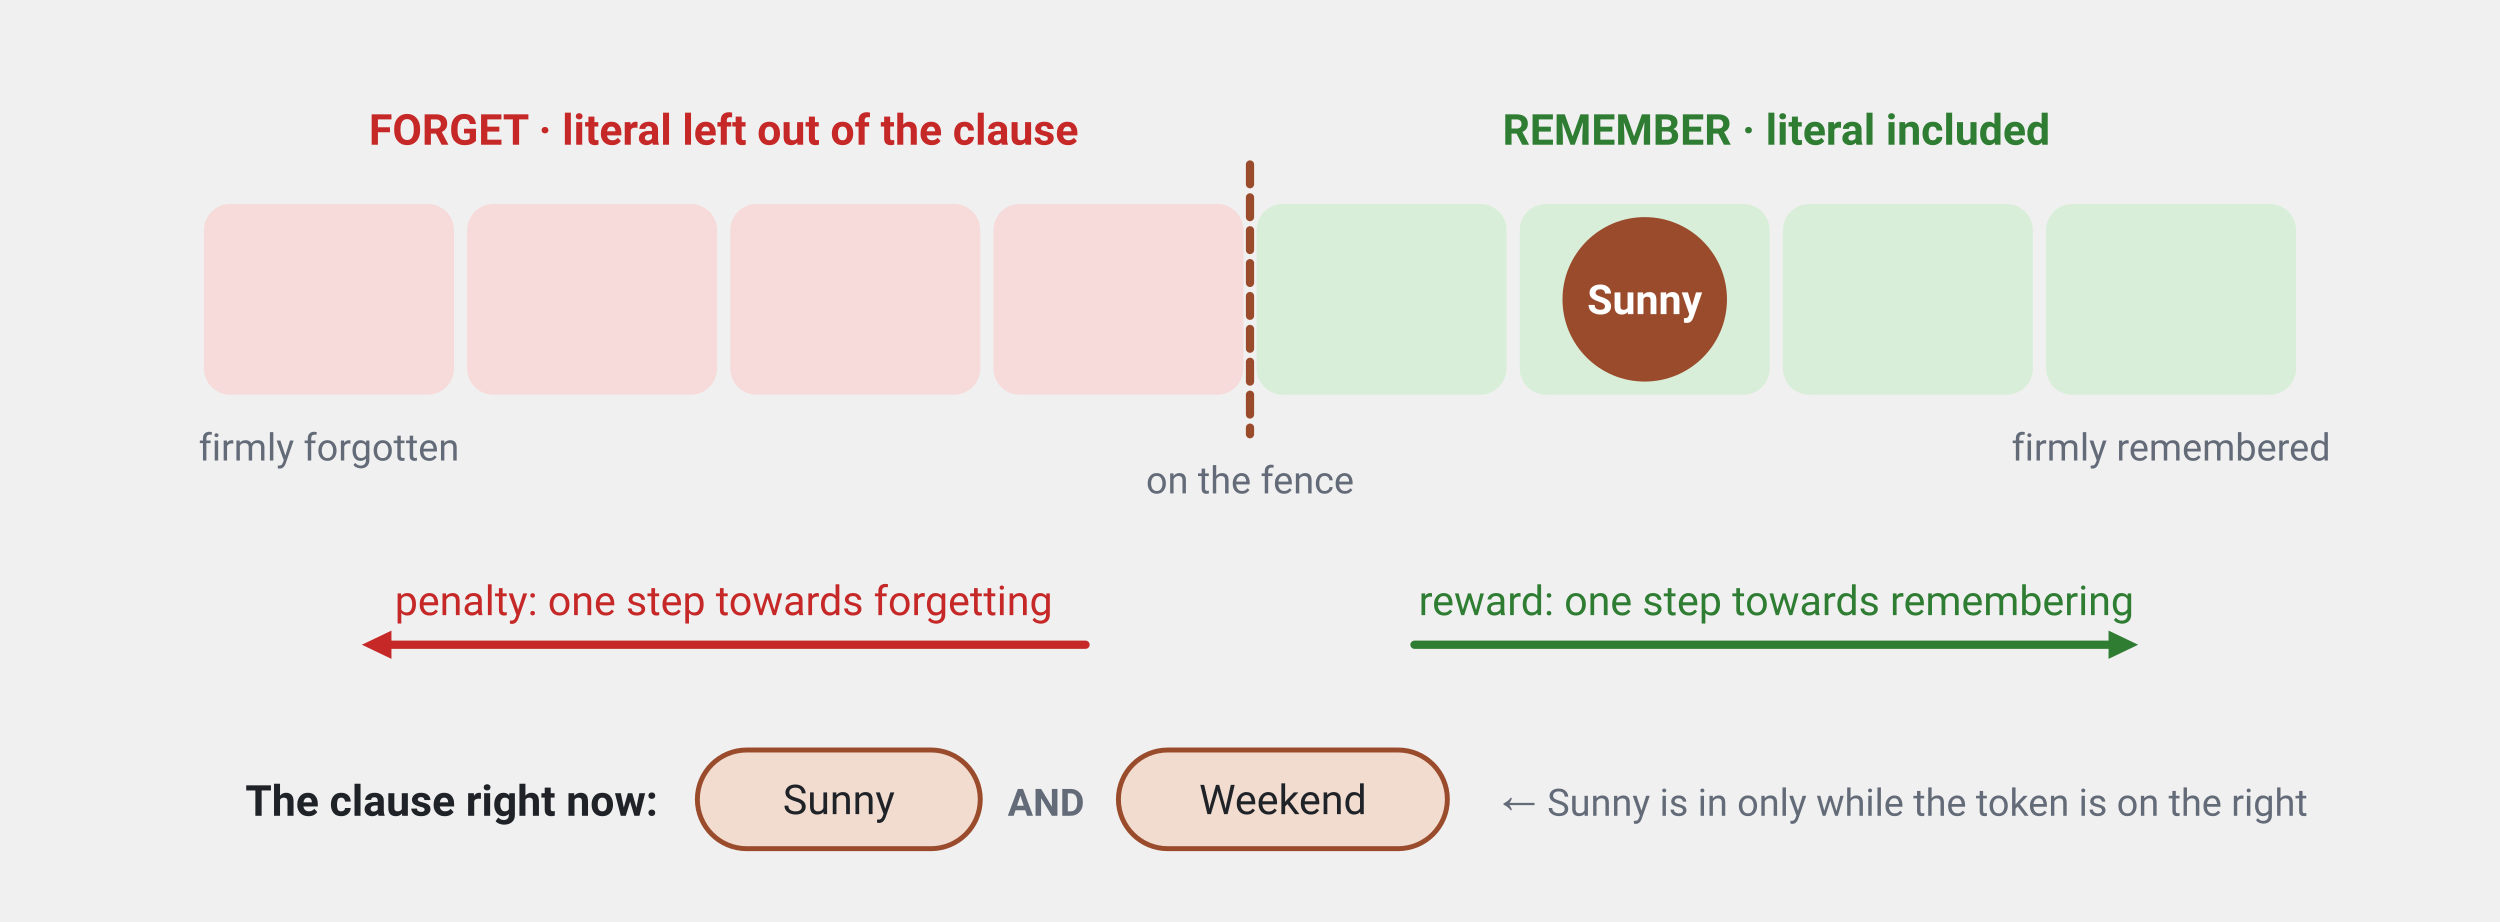
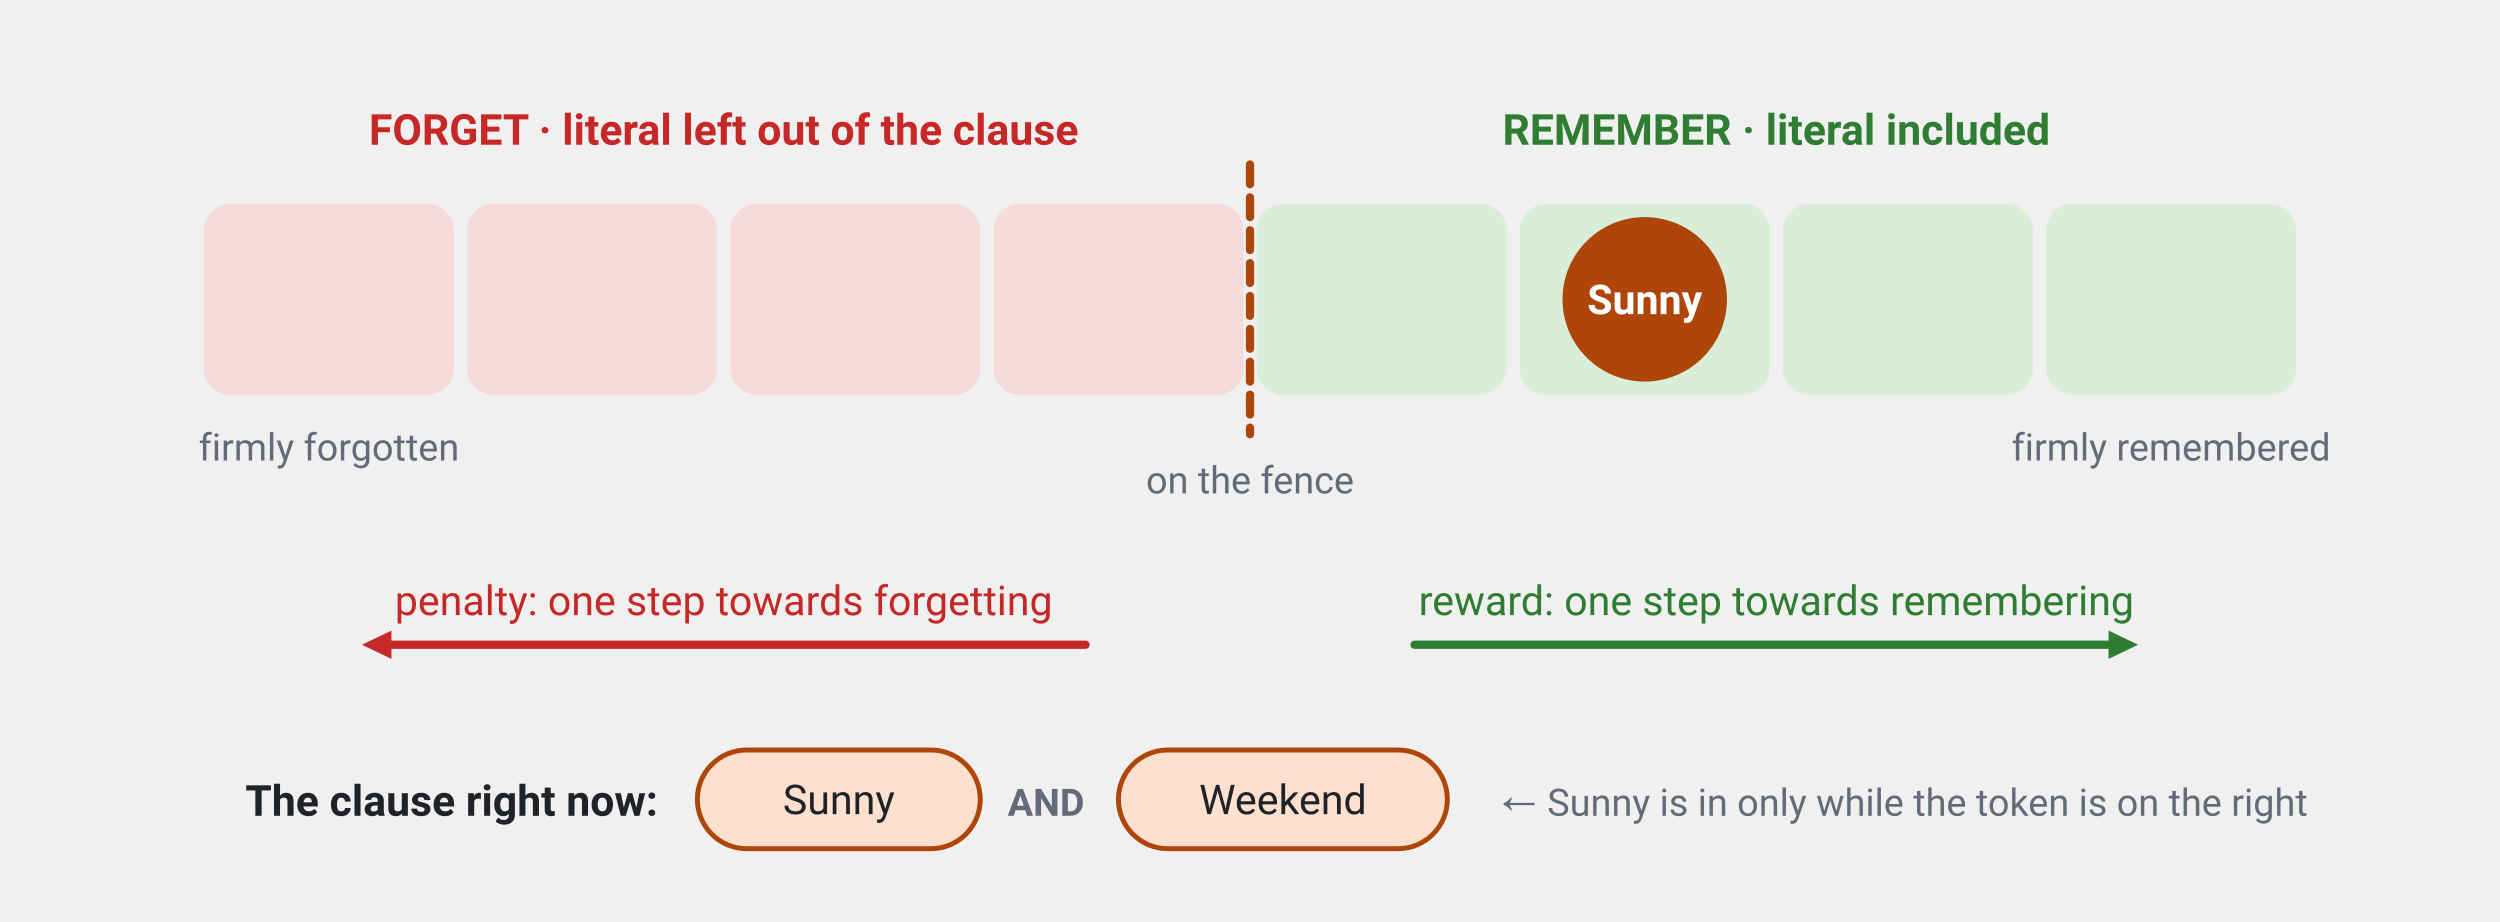
<svg xmlns="http://www.w3.org/2000/svg" viewBox="0 0 760 280" width="760" height="280" role="img" font-family="Roboto, 'Helvetica Neue', Helvetica, Arial, sans-serif">
  <style>@keyframes k1{0.000%{transform:translate(-160.0px,0.0px)} 7.000%{transform:translate(-160.0px,0.0px)} 10.500%{transform:translate(-80.0px,0.0px)} 19.000%{transform:translate(-80.0px,0.0px)} 22.500%{transform:translate(0.0px,0.0px)} 31.000%{transform:translate(0.0px,0.0px)} 34.500%{transform:translate(80.0px,0.0px)} 46.000%{transform:translate(80.0px,0.0px)} 49.500%{transform:translate(0.0px,0.0px)} 58.000%{transform:translate(0.0px,0.0px)} 61.500%{transform:translate(-80.0px,0.0px)} 70.000%{transform:translate(-80.0px,0.0px)} 73.500%{transform:translate(-160.0px,0.0px)} 82.000%{transform:translate(-160.0px,0.0px)} 85.500%{transform:translate(-240.0px,0.0px)} 93.000%{transform:translate(-240.0px,0.0px)} 96.500%{transform:translate(-160.0px,0.0px)} 100.000%{transform:translate(-160.0px,0.0px)}}
.k1{animation:k1 11s ease-in-out infinite}
@keyframes k2{0.000%{opacity:.3} 45.990%{opacity:.3} 46.000%{opacity:1} 52.990%{opacity:1} 53.000%{opacity:.3} 57.990%{opacity:.3} 58.000%{opacity:1} 64.990%{opacity:1} 65.000%{opacity:.3} 69.990%{opacity:.3} 70.000%{opacity:1} 76.990%{opacity:1} 77.000%{opacity:.3} 81.990%{opacity:.3} 82.000%{opacity:1} 88.990%{opacity:1} 89.000%{opacity:.3} 100.000%{opacity:.3}}
.k2{animation:k2 11s linear infinite}
@keyframes k3{0.000%{opacity:.3} 6.990%{opacity:.3} 7.000%{opacity:1} 13.990%{opacity:1} 14.000%{opacity:.3} 18.990%{opacity:.3} 19.000%{opacity:1} 25.990%{opacity:1} 26.000%{opacity:.3} 30.990%{opacity:.3} 31.000%{opacity:1} 37.990%{opacity:1} 38.000%{opacity:.3} 92.990%{opacity:.3} 93.000%{opacity:1} 100.000%{opacity:1}}
.k3{animation:k3 11s linear infinite}
@keyframes k4{0.000%{opacity:0} 8.740%{opacity:0} 8.750%{opacity:1} 20.740%{opacity:1} 20.750%{opacity:1} 32.740%{opacity:1} 32.750%{opacity:1} 47.740%{opacity:1} 47.750%{opacity:1} 59.740%{opacity:1} 59.750%{opacity:1} 71.740%{opacity:1} 71.750%{opacity:0} 83.740%{opacity:0} 83.750%{opacity:0} 94.740%{opacity:0} 94.750%{opacity:0} 100.000%{opacity:0}}
.k4{animation:k4 11s linear infinite}
@keyframes k5{0.000%{opacity:1} 8.740%{opacity:1} 8.750%{opacity:0} 20.740%{opacity:0} 20.750%{opacity:0} 32.740%{opacity:0} 32.750%{opacity:0} 47.740%{opacity:0} 47.750%{opacity:0} 59.740%{opacity:0} 59.750%{opacity:0} 71.740%{opacity:0} 71.750%{opacity:1} 83.740%{opacity:1} 83.750%{opacity:1} 94.740%{opacity:1} 94.750%{opacity:1} 100.000%{opacity:1}}
.k5{animation:k5 11s linear infinite}
@media (prefers-reduced-motion: reduce){.anim{animation:none!important}}</style>
  <rect x="62" y="62" width="76" height="58" rx="8" fill="#f7dada" stroke="none" stroke-width="1.5" />
  <rect x="142" y="62" width="76" height="58" rx="8" fill="#f7dada" stroke="none" stroke-width="1.5" />
  <rect x="222" y="62" width="76" height="58" rx="8" fill="#f7dada" stroke="none" stroke-width="1.5" />
  <rect x="302" y="62" width="76" height="58" rx="8" fill="#f7dada" stroke="none" stroke-width="1.5" />
  <rect x="382" y="62" width="76" height="58" rx="8" fill="#d9eed9" stroke="none" stroke-width="1.5" />
  <rect x="462" y="62" width="76" height="58" rx="8" fill="#d9eed9" stroke="none" stroke-width="1.5" />
  <rect x="542" y="62" width="76" height="58" rx="8" fill="#d9eed9" stroke="none" stroke-width="1.5" />
  <rect x="622" y="62" width="76" height="58" rx="8" fill="#d9eed9" stroke="none" stroke-width="1.5" />
-   <line x1="380" y1="50" x2="380" y2="132" stroke="#9a4b2c" stroke-width="2.5" stroke-linecap="round" stroke-dasharray="6 4" />
+   <line x1="380" y1="50" x2="380" y2="132" stroke="#ae4609" stroke-width="2.5" stroke-linecap="round" stroke-dasharray="6 4" />
  <text x="220" y="44" font-size="13" fill="#c62828" text-anchor="middle" font-weight="bold">FORGET  ·  literal left out of the clause</text>
  <text x="540" y="44" font-size="13" fill="#2e7d32" text-anchor="middle" font-weight="bold">REMEMBER  ·  literal included</text>
  <text x="100" y="140" font-size="11.5" fill="#646b78" text-anchor="middle" font-weight="normal">firmly forgotten</text>
  <text x="380" y="150" font-size="11.5" fill="#646b78" text-anchor="middle" font-weight="normal">on the fence</text>
  <text x="660" y="140" font-size="11.5" fill="#646b78" text-anchor="middle" font-weight="normal">firmly remembered</text>
  <g transform="translate(500.0,91.0)">
    <g class="anim k1">
-       <circle r="25" fill="#9a4b2c" />
+       <circle r="25" fill="#ae4609" />
      <text x="0" y="4.5" font-size="12.5" fill="#ffffff" text-anchor="middle" font-weight="bold">Sunny</text>
    </g>
  </g>
  <g class="anim k2">
    <g>
      <line x1="330" y1="196" x2="116" y2="196" stroke="#c62828" stroke-width="2.5" stroke-linecap="round" />
      <polygon points="110,196 119.0,191.7 119.0,200.3" fill="#c62828" />
    </g>
    <text x="220" y="187" font-size="12.5" fill="#c62828" text-anchor="middle" font-weight="normal">penalty: one step towards forgetting</text>
  </g>
  <g class="anim k3">
    <g>
      <line x1="430" y1="196" x2="644" y2="196" stroke="#2e7d32" stroke-width="2.5" stroke-linecap="round" />
      <polygon points="650,196 641.0,200.3 641.0,191.7" fill="#2e7d32" />
    </g>
    <text x="540" y="187" font-size="12.5" fill="#2e7d32" text-anchor="middle" font-weight="normal">reward: one step towards remembering</text>
  </g>
  <text x="200" y="248" font-size="13" fill="#1f2328" text-anchor="end" font-weight="bold">The clause right now:</text>
  <g class="anim k4">
-     <rect x="212" y="228" width="86" height="30" rx="15" fill="#f1dccf" stroke="#9a4b2c" stroke-width="1.5" />
+     <rect x="212" y="228" width="86" height="30" rx="15" fill="#fde0ce" stroke="#ae4609" stroke-width="1.5" />
    <text x="255" y="247.5" font-size="12.5" fill="#1f2328" text-anchor="middle" font-weight="normal">Sunny</text>
  </g>
  <g opacity="0" class="anim k5">
    <rect x="212" y="228" width="86" height="30" rx="15" fill="none" stroke="#cfd3db" stroke-width="1.5" stroke-dasharray="4 3" />
    <text x="255" y="247.5" font-size="12.5" fill="#646b78" text-anchor="middle" font-weight="normal">Sunny</text>
  </g>
  <text x="318" y="248" font-size="11.5" fill="#646b78" text-anchor="middle" font-weight="bold">AND</text>
-   <rect x="340" y="228" width="100" height="30" rx="15" fill="#f1dccf" stroke="#9a4b2c" stroke-width="1.5" />
+   <rect x="340" y="228" width="100" height="30" rx="15" fill="#fde0ce" stroke="#ae4609" stroke-width="1.5" />
  <text x="390" y="247.5" font-size="12.5" fill="#1f2328" text-anchor="middle" font-weight="normal">Weekend</text>
  <text x="456" y="248" font-size="11.5" fill="#646b78" text-anchor="start" font-weight="normal">← Sunny is in only while the token is on the right</text>
</svg>
